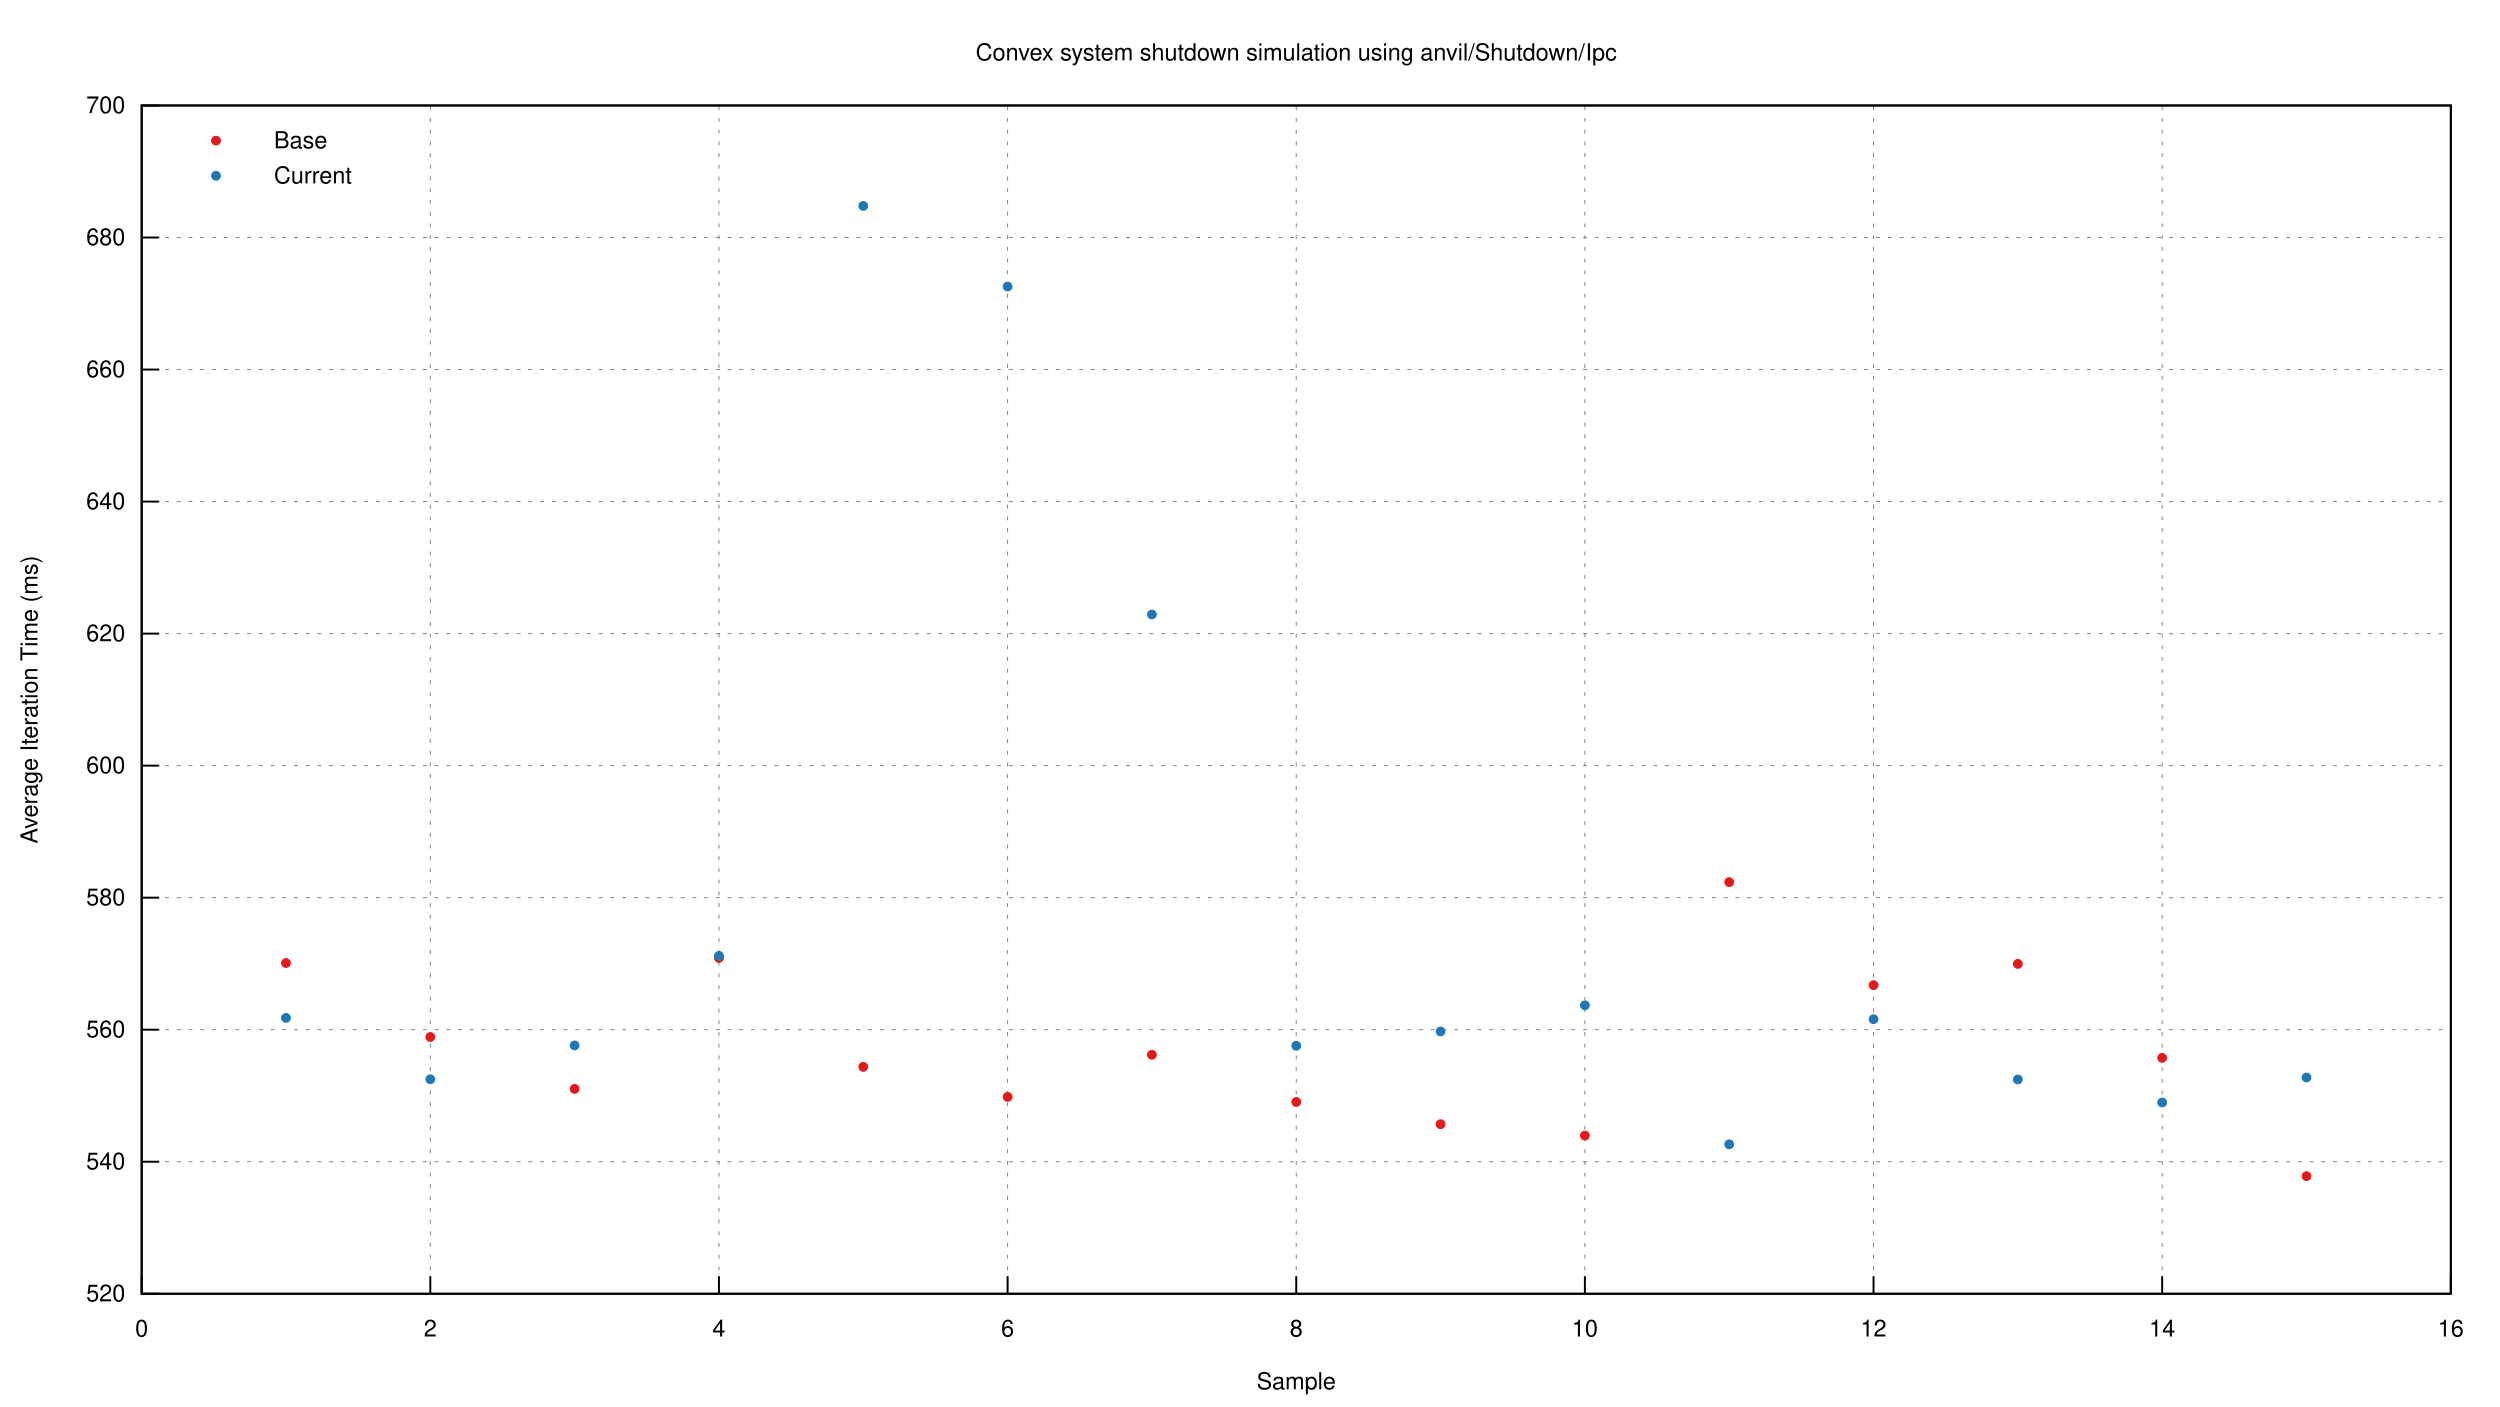
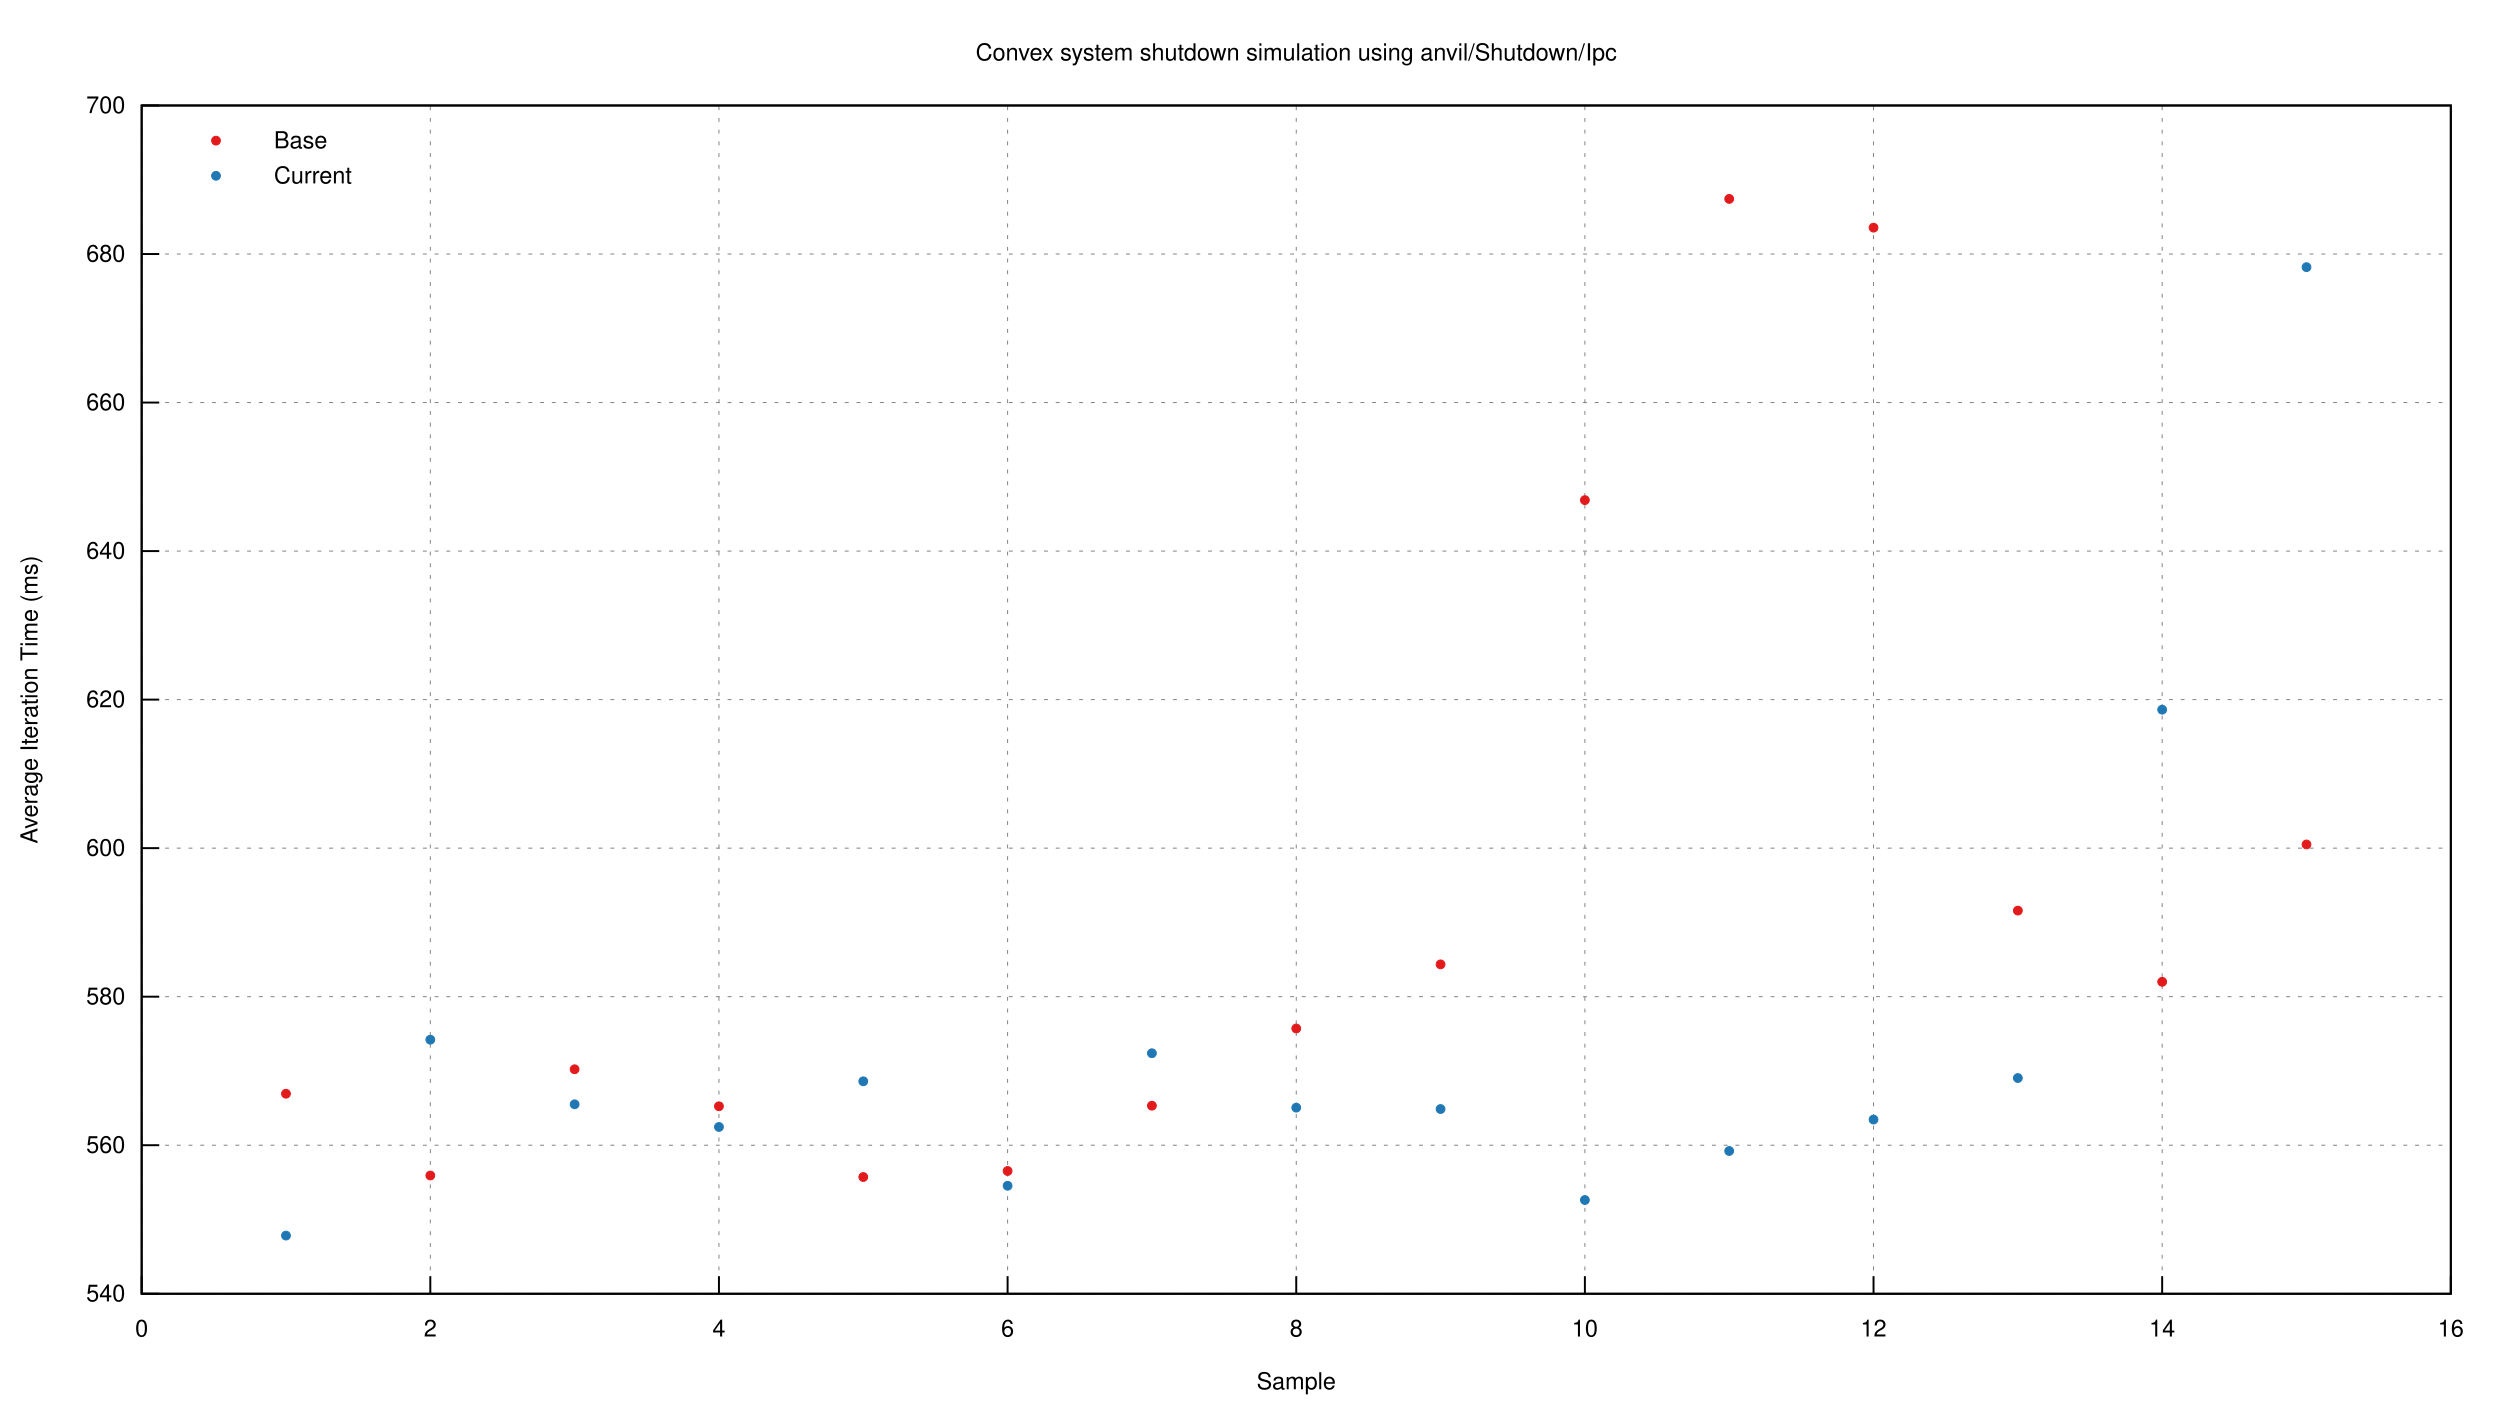
<svg xmlns="http://www.w3.org/2000/svg" xmlns:xlink="http://www.w3.org/1999/xlink" viewBox="0 0 1280 720">
  <g id="gnuplot_canvas">
    <rect x="0" y="0" width="1280" height="720" fill="none" />
    <defs>
      <circle id="gpDot" r="0.5" stroke-width="0.5" stroke="currentColor" />
      <path id="gpPt0" stroke-width="0.222" stroke="currentColor" d="M-1,0 h2 M0,-1 v2" />
      <path id="gpPt1" stroke-width="0.222" stroke="currentColor" d="M-1,-1 L1,1 M1,-1 L-1,1" />
      <path id="gpPt2" stroke-width="0.222" stroke="currentColor" d="M-1,0 L1,0 M0,-1 L0,1 M-1,-1 L1,1 M-1,1 L1,-1" />
      <rect id="gpPt3" stroke-width="0.222" stroke="currentColor" x="-1" y="-1" width="2" height="2" />
      <rect id="gpPt4" stroke-width="0.222" stroke="currentColor" fill="currentColor" x="-1" y="-1" width="2" height="2" />
      <circle id="gpPt5" stroke-width="0.222" stroke="currentColor" cx="0" cy="0" r="1" />
      <use xlink:href="#gpPt5" id="gpPt6" fill="currentColor" stroke="none" />
      <path id="gpPt7" stroke-width="0.222" stroke="currentColor" d="M0,-1.33 L-1.33,0.67 L1.33,0.67 z" />
      <use xlink:href="#gpPt7" id="gpPt8" fill="currentColor" stroke="none" />
      <use xlink:href="#gpPt7" id="gpPt9" stroke="currentColor" transform="rotate(180)" />
      <use xlink:href="#gpPt9" id="gpPt10" fill="currentColor" stroke="none" />
      <use xlink:href="#gpPt3" id="gpPt11" stroke="currentColor" transform="rotate(45)" />
      <use xlink:href="#gpPt11" id="gpPt12" fill="currentColor" stroke="none" />
      <path id="gpPt13" stroke-width="0.222" stroke="currentColor" d="M0,1.330 L1.265,0.411 L0.782,-1.067 L-0.782,-1.076 L-1.265,0.411 z" />
      <use xlink:href="#gpPt13" id="gpPt14" fill="currentColor" stroke="none" />
      <filter id="textbox" filterUnits="objectBoundingBox" x="0" y="0" height="1" width="1">
        <feFlood flood-color="white" flood-opacity="1" result="bgnd" />
        <feComposite in="SourceGraphic" in2="bgnd" operator="atop" />
      </filter>
      <filter id="greybox" filterUnits="objectBoundingBox" x="0" y="0" height="1" width="1">
        <feFlood flood-color="lightgrey" flood-opacity="1" result="grey" />
        <feComposite in="SourceGraphic" in2="grey" operator="atop" />
      </filter>
    </defs>
    <g fill="none" color="white" stroke="currentColor" stroke-width="1.00" stroke-linecap="butt" stroke-linejoin="miter">
</g>
    <g fill="none" color="black" stroke="currentColor" stroke-width="1.00" stroke-linecap="butt" stroke-linejoin="miter">
</g>
    <g fill="none" color="black" stroke="black" stroke-width="0.50" stroke-linecap="butt" stroke-linejoin="miter">
</g>
    <g fill="none" color="gray" stroke="currentColor" stroke-width="0.50" stroke-linecap="butt" stroke-linejoin="miter">
      <path stroke="gray" stroke-dasharray="2,4" class="gridline" d="M72.53,662.40 L1254.82,662.40  " />
    </g>
    <g fill="none" color="gray" stroke="gray" stroke-width="1.00" stroke-linecap="butt" stroke-linejoin="miter">
</g>
    <g fill="none" color="black" stroke="currentColor" stroke-width="1.00" stroke-linecap="butt" stroke-linejoin="miter">
      <path stroke="black" d="M72.53,662.40 L81.53,662.40  " />
      <g transform="translate(64.14,666.30)" stroke="none" fill="black" font-family="Helvetica" font-size="12.00" text-anchor="end">
        <text>
-           <tspan font-family="Helvetica"> 520</tspan>
-         </text>
-       </g>
-     </g>
-     <g fill="none" color="black" stroke="currentColor" stroke-width="1.00" stroke-linecap="butt" stroke-linejoin="miter">
- </g>
-     <g fill="none" color="black" stroke="black" stroke-width="0.50" stroke-linecap="butt" stroke-linejoin="miter">
- </g>
-     <g fill="none" color="gray" stroke="currentColor" stroke-width="0.50" stroke-linecap="butt" stroke-linejoin="miter">
-       <path stroke="gray" stroke-dasharray="2,4" class="gridline" d="M72.53,594.80 L1254.82,594.80  " />
-     </g>
-     <g fill="none" color="gray" stroke="gray" stroke-width="1.00" stroke-linecap="butt" stroke-linejoin="miter">
- </g>
-     <g fill="none" color="black" stroke="currentColor" stroke-width="1.00" stroke-linecap="butt" stroke-linejoin="miter">
-       <path stroke="black" d="M72.53,594.80 L81.53,594.80  " />
-       <g transform="translate(64.14,598.70)" stroke="none" fill="black" font-family="Helvetica" font-size="12.00" text-anchor="end">
-         <text>
          <tspan font-family="Helvetica"> 540</tspan>
        </text>
      </g>
    </g>
    <g fill="none" color="black" stroke="currentColor" stroke-width="1.00" stroke-linecap="butt" stroke-linejoin="miter">
</g>
    <g fill="none" color="black" stroke="black" stroke-width="0.50" stroke-linecap="butt" stroke-linejoin="miter">
</g>
    <g fill="none" color="gray" stroke="currentColor" stroke-width="0.50" stroke-linecap="butt" stroke-linejoin="miter">
-       <path stroke="gray" stroke-dasharray="2,4" class="gridline" d="M72.53,527.20 L1254.82,527.20  " />
-     </g>
-     <g fill="none" color="gray" stroke="gray" stroke-width="1.00" stroke-linecap="butt" stroke-linejoin="miter">
- </g>
-     <g fill="none" color="black" stroke="currentColor" stroke-width="1.00" stroke-linecap="butt" stroke-linejoin="miter">
-       <path stroke="black" d="M72.53,527.20 L81.53,527.20  " />
-       <g transform="translate(64.14,531.10)" stroke="none" fill="black" font-family="Helvetica" font-size="12.00" text-anchor="end">
+       <path stroke="gray" stroke-dasharray="2,4" class="gridline" d="M72.53,586.35 L1254.82,586.35  " />
+     </g>
+     <g fill="none" color="gray" stroke="gray" stroke-width="1.00" stroke-linecap="butt" stroke-linejoin="miter">
+ </g>
+     <g fill="none" color="black" stroke="currentColor" stroke-width="1.00" stroke-linecap="butt" stroke-linejoin="miter">
+       <path stroke="black" d="M72.53,586.35 L81.53,586.35  " />
+       <g transform="translate(64.14,590.25)" stroke="none" fill="black" font-family="Helvetica" font-size="12.00" text-anchor="end">
        <text>
          <tspan font-family="Helvetica"> 560</tspan>
        </text>
      </g>
    </g>
    <g fill="none" color="black" stroke="currentColor" stroke-width="1.00" stroke-linecap="butt" stroke-linejoin="miter">
</g>
    <g fill="none" color="black" stroke="black" stroke-width="0.50" stroke-linecap="butt" stroke-linejoin="miter">
</g>
    <g fill="none" color="gray" stroke="currentColor" stroke-width="0.50" stroke-linecap="butt" stroke-linejoin="miter">
-       <path stroke="gray" stroke-dasharray="2,4" class="gridline" d="M72.53,459.60 L1254.82,459.60  " />
-     </g>
-     <g fill="none" color="gray" stroke="gray" stroke-width="1.00" stroke-linecap="butt" stroke-linejoin="miter">
- </g>
-     <g fill="none" color="black" stroke="currentColor" stroke-width="1.00" stroke-linecap="butt" stroke-linejoin="miter">
-       <path stroke="black" d="M72.53,459.60 L81.53,459.60  " />
-       <g transform="translate(64.14,463.50)" stroke="none" fill="black" font-family="Helvetica" font-size="12.00" text-anchor="end">
+       <path stroke="gray" stroke-dasharray="2,4" class="gridline" d="M72.53,510.30 L1254.82,510.30  " />
+     </g>
+     <g fill="none" color="gray" stroke="gray" stroke-width="1.00" stroke-linecap="butt" stroke-linejoin="miter">
+ </g>
+     <g fill="none" color="black" stroke="currentColor" stroke-width="1.00" stroke-linecap="butt" stroke-linejoin="miter">
+       <path stroke="black" d="M72.53,510.30 L81.53,510.30  " />
+       <g transform="translate(64.14,514.20)" stroke="none" fill="black" font-family="Helvetica" font-size="12.00" text-anchor="end">
        <text>
          <tspan font-family="Helvetica"> 580</tspan>
        </text>
      </g>
    </g>
    <g fill="none" color="black" stroke="currentColor" stroke-width="1.00" stroke-linecap="butt" stroke-linejoin="miter">
</g>
    <g fill="none" color="black" stroke="black" stroke-width="0.50" stroke-linecap="butt" stroke-linejoin="miter">
</g>
    <g fill="none" color="gray" stroke="currentColor" stroke-width="0.50" stroke-linecap="butt" stroke-linejoin="miter">
-       <path stroke="gray" stroke-dasharray="2,4" class="gridline" d="M72.53,392.00 L1254.82,392.00  " />
-     </g>
-     <g fill="none" color="gray" stroke="gray" stroke-width="1.00" stroke-linecap="butt" stroke-linejoin="miter">
- </g>
-     <g fill="none" color="black" stroke="currentColor" stroke-width="1.00" stroke-linecap="butt" stroke-linejoin="miter">
-       <path stroke="black" d="M72.53,392.00 L81.53,392.00  " />
-       <g transform="translate(64.14,395.90)" stroke="none" fill="black" font-family="Helvetica" font-size="12.00" text-anchor="end">
+       <path stroke="gray" stroke-dasharray="2,4" class="gridline" d="M72.53,434.25 L1254.82,434.25  " />
+     </g>
+     <g fill="none" color="gray" stroke="gray" stroke-width="1.00" stroke-linecap="butt" stroke-linejoin="miter">
+ </g>
+     <g fill="none" color="black" stroke="currentColor" stroke-width="1.00" stroke-linecap="butt" stroke-linejoin="miter">
+       <path stroke="black" d="M72.53,434.25 L81.53,434.25  " />
+       <g transform="translate(64.14,438.15)" stroke="none" fill="black" font-family="Helvetica" font-size="12.00" text-anchor="end">
        <text>
          <tspan font-family="Helvetica"> 600</tspan>
        </text>
      </g>
    </g>
    <g fill="none" color="black" stroke="currentColor" stroke-width="1.00" stroke-linecap="butt" stroke-linejoin="miter">
</g>
    <g fill="none" color="black" stroke="black" stroke-width="0.50" stroke-linecap="butt" stroke-linejoin="miter">
</g>
    <g fill="none" color="gray" stroke="currentColor" stroke-width="0.50" stroke-linecap="butt" stroke-linejoin="miter">
-       <path stroke="gray" stroke-dasharray="2,4" class="gridline" d="M72.53,324.41 L1254.82,324.41  " />
-     </g>
-     <g fill="none" color="gray" stroke="gray" stroke-width="1.00" stroke-linecap="butt" stroke-linejoin="miter">
- </g>
-     <g fill="none" color="black" stroke="currentColor" stroke-width="1.00" stroke-linecap="butt" stroke-linejoin="miter">
-       <path stroke="black" d="M72.53,324.41 L81.53,324.41  " />
-       <g transform="translate(64.14,328.31)" stroke="none" fill="black" font-family="Helvetica" font-size="12.00" text-anchor="end">
+       <path stroke="gray" stroke-dasharray="2,4" class="gridline" d="M72.53,358.20 L1254.82,358.20  " />
+     </g>
+     <g fill="none" color="gray" stroke="gray" stroke-width="1.00" stroke-linecap="butt" stroke-linejoin="miter">
+ </g>
+     <g fill="none" color="black" stroke="currentColor" stroke-width="1.00" stroke-linecap="butt" stroke-linejoin="miter">
+       <path stroke="black" d="M72.53,358.20 L81.53,358.20  " />
+       <g transform="translate(64.14,362.10)" stroke="none" fill="black" font-family="Helvetica" font-size="12.00" text-anchor="end">
        <text>
          <tspan font-family="Helvetica"> 620</tspan>
        </text>
      </g>
    </g>
    <g fill="none" color="black" stroke="currentColor" stroke-width="1.00" stroke-linecap="butt" stroke-linejoin="miter">
</g>
    <g fill="none" color="black" stroke="black" stroke-width="0.50" stroke-linecap="butt" stroke-linejoin="miter">
</g>
    <g fill="none" color="gray" stroke="currentColor" stroke-width="0.50" stroke-linecap="butt" stroke-linejoin="miter">
-       <path stroke="gray" stroke-dasharray="2,4" class="gridline" d="M72.53,256.81 L1254.82,256.81  " />
-     </g>
-     <g fill="none" color="gray" stroke="gray" stroke-width="1.00" stroke-linecap="butt" stroke-linejoin="miter">
- </g>
-     <g fill="none" color="black" stroke="currentColor" stroke-width="1.00" stroke-linecap="butt" stroke-linejoin="miter">
-       <path stroke="black" d="M72.53,256.81 L81.53,256.81  " />
-       <g transform="translate(64.14,260.71)" stroke="none" fill="black" font-family="Helvetica" font-size="12.00" text-anchor="end">
+       <path stroke="gray" stroke-dasharray="2,4" class="gridline" d="M72.53,282.16 L1254.82,282.16  " />
+     </g>
+     <g fill="none" color="gray" stroke="gray" stroke-width="1.00" stroke-linecap="butt" stroke-linejoin="miter">
+ </g>
+     <g fill="none" color="black" stroke="currentColor" stroke-width="1.00" stroke-linecap="butt" stroke-linejoin="miter">
+       <path stroke="black" d="M72.53,282.16 L81.53,282.16  " />
+       <g transform="translate(64.14,286.06)" stroke="none" fill="black" font-family="Helvetica" font-size="12.00" text-anchor="end">
        <text>
          <tspan font-family="Helvetica"> 640</tspan>
        </text>
      </g>
    </g>
    <g fill="none" color="black" stroke="currentColor" stroke-width="1.00" stroke-linecap="butt" stroke-linejoin="miter">
</g>
    <g fill="none" color="black" stroke="black" stroke-width="0.50" stroke-linecap="butt" stroke-linejoin="miter">
</g>
    <g fill="none" color="gray" stroke="currentColor" stroke-width="0.50" stroke-linecap="butt" stroke-linejoin="miter">
-       <path stroke="gray" stroke-dasharray="2,4" class="gridline" d="M72.53,189.21 L1254.82,189.21  " />
-     </g>
-     <g fill="none" color="gray" stroke="gray" stroke-width="1.00" stroke-linecap="butt" stroke-linejoin="miter">
- </g>
-     <g fill="none" color="black" stroke="currentColor" stroke-width="1.00" stroke-linecap="butt" stroke-linejoin="miter">
-       <path stroke="black" d="M72.53,189.21 L81.53,189.21  " />
-       <g transform="translate(64.14,193.11)" stroke="none" fill="black" font-family="Helvetica" font-size="12.00" text-anchor="end">
+       <path stroke="gray" stroke-dasharray="2,4" class="gridline" d="M72.53,206.11 L1254.82,206.11  " />
+     </g>
+     <g fill="none" color="gray" stroke="gray" stroke-width="1.00" stroke-linecap="butt" stroke-linejoin="miter">
+ </g>
+     <g fill="none" color="black" stroke="currentColor" stroke-width="1.00" stroke-linecap="butt" stroke-linejoin="miter">
+       <path stroke="black" d="M72.53,206.11 L81.53,206.11  " />
+       <g transform="translate(64.14,210.01)" stroke="none" fill="black" font-family="Helvetica" font-size="12.00" text-anchor="end">
        <text>
          <tspan font-family="Helvetica"> 660</tspan>
        </text>
      </g>
    </g>
    <g fill="none" color="black" stroke="currentColor" stroke-width="1.00" stroke-linecap="butt" stroke-linejoin="miter">
</g>
    <g fill="none" color="black" stroke="black" stroke-width="0.50" stroke-linecap="butt" stroke-linejoin="miter">
</g>
    <g fill="none" color="gray" stroke="currentColor" stroke-width="0.50" stroke-linecap="butt" stroke-linejoin="miter">
-       <path stroke="gray" stroke-dasharray="2,4" class="gridline" d="M72.53,121.61 L1254.82,121.61  " />
-     </g>
-     <g fill="none" color="gray" stroke="gray" stroke-width="1.00" stroke-linecap="butt" stroke-linejoin="miter">
- </g>
-     <g fill="none" color="black" stroke="currentColor" stroke-width="1.00" stroke-linecap="butt" stroke-linejoin="miter">
-       <path stroke="black" d="M72.53,121.61 L81.53,121.61  " />
-       <g transform="translate(64.14,125.51)" stroke="none" fill="black" font-family="Helvetica" font-size="12.00" text-anchor="end">
+       <path stroke="gray" stroke-dasharray="2,4" class="gridline" d="M72.53,130.06 L1254.82,130.06  " />
+     </g>
+     <g fill="none" color="gray" stroke="gray" stroke-width="1.00" stroke-linecap="butt" stroke-linejoin="miter">
+ </g>
+     <g fill="none" color="black" stroke="currentColor" stroke-width="1.00" stroke-linecap="butt" stroke-linejoin="miter">
+       <path stroke="black" d="M72.53,130.06 L81.53,130.06  " />
+       <g transform="translate(64.14,133.96)" stroke="none" fill="black" font-family="Helvetica" font-size="12.00" text-anchor="end">
        <text>
          <tspan font-family="Helvetica"> 680</tspan>
        </text>
      </g>
    </g>
    <g fill="none" color="black" stroke="currentColor" stroke-width="1.00" stroke-linecap="butt" stroke-linejoin="miter">
</g>
    <g fill="none" color="black" stroke="black" stroke-width="0.50" stroke-linecap="butt" stroke-linejoin="miter">
</g>
    <g fill="none" color="gray" stroke="currentColor" stroke-width="0.50" stroke-linecap="butt" stroke-linejoin="miter">
      <path stroke="gray" stroke-dasharray="2,4" class="gridline" d="M72.53,54.01 L1254.82,54.01  " />
    </g>
    <g fill="none" color="gray" stroke="gray" stroke-width="1.00" stroke-linecap="butt" stroke-linejoin="miter">
</g>
    <g fill="none" color="black" stroke="currentColor" stroke-width="1.00" stroke-linecap="butt" stroke-linejoin="miter">
      <path stroke="black" d="M72.53,54.01 L81.53,54.01  " />
      <g transform="translate(64.14,57.91)" stroke="none" fill="black" font-family="Helvetica" font-size="12.00" text-anchor="end">
        <text>
          <tspan font-family="Helvetica"> 700</tspan>
        </text>
      </g>
    </g>
    <g fill="none" color="black" stroke="currentColor" stroke-width="1.00" stroke-linecap="butt" stroke-linejoin="miter">
</g>
    <g fill="none" color="black" stroke="black" stroke-width="0.50" stroke-linecap="butt" stroke-linejoin="miter">
</g>
    <g fill="none" color="gray" stroke="currentColor" stroke-width="0.50" stroke-linecap="butt" stroke-linejoin="miter">
      <path stroke="gray" stroke-dasharray="2,4" class="gridline" d="M72.53,662.40 L72.53,54.01  " />
    </g>
    <g fill="none" color="gray" stroke="gray" stroke-width="1.00" stroke-linecap="butt" stroke-linejoin="miter">
</g>
    <g fill="none" color="black" stroke="currentColor" stroke-width="1.00" stroke-linecap="butt" stroke-linejoin="miter">
      <path stroke="black" d="M72.53,662.40 L72.53,653.40  " />
      <g transform="translate(72.53,684.30)" stroke="none" fill="black" font-family="Helvetica" font-size="12.00" text-anchor="middle">
        <text>
          <tspan font-family="Helvetica"> 0</tspan>
        </text>
      </g>
    </g>
    <g fill="none" color="black" stroke="currentColor" stroke-width="1.00" stroke-linecap="butt" stroke-linejoin="miter">
</g>
    <g fill="none" color="black" stroke="black" stroke-width="0.50" stroke-linecap="butt" stroke-linejoin="miter">
</g>
    <g fill="none" color="gray" stroke="currentColor" stroke-width="0.50" stroke-linecap="butt" stroke-linejoin="miter">
      <path stroke="gray" stroke-dasharray="2,4" class="gridline" d="M220.32,662.40 L220.32,54.01  " />
    </g>
    <g fill="none" color="gray" stroke="gray" stroke-width="1.00" stroke-linecap="butt" stroke-linejoin="miter">
</g>
    <g fill="none" color="black" stroke="currentColor" stroke-width="1.00" stroke-linecap="butt" stroke-linejoin="miter">
      <path stroke="black" d="M220.32,662.40 L220.32,653.40  " />
      <g transform="translate(220.32,684.30)" stroke="none" fill="black" font-family="Helvetica" font-size="12.00" text-anchor="middle">
        <text>
          <tspan font-family="Helvetica"> 2</tspan>
        </text>
      </g>
    </g>
    <g fill="none" color="black" stroke="currentColor" stroke-width="1.00" stroke-linecap="butt" stroke-linejoin="miter">
</g>
    <g fill="none" color="black" stroke="black" stroke-width="0.50" stroke-linecap="butt" stroke-linejoin="miter">
</g>
    <g fill="none" color="gray" stroke="currentColor" stroke-width="0.50" stroke-linecap="butt" stroke-linejoin="miter">
      <path stroke="gray" stroke-dasharray="2,4" class="gridline" d="M368.10,662.40 L368.10,54.01  " />
    </g>
    <g fill="none" color="gray" stroke="gray" stroke-width="1.00" stroke-linecap="butt" stroke-linejoin="miter">
</g>
    <g fill="none" color="black" stroke="currentColor" stroke-width="1.00" stroke-linecap="butt" stroke-linejoin="miter">
      <path stroke="black" d="M368.10,662.40 L368.10,653.40  " />
      <g transform="translate(368.10,684.30)" stroke="none" fill="black" font-family="Helvetica" font-size="12.00" text-anchor="middle">
        <text>
          <tspan font-family="Helvetica"> 4</tspan>
        </text>
      </g>
    </g>
    <g fill="none" color="black" stroke="currentColor" stroke-width="1.00" stroke-linecap="butt" stroke-linejoin="miter">
</g>
    <g fill="none" color="black" stroke="black" stroke-width="0.50" stroke-linecap="butt" stroke-linejoin="miter">
</g>
    <g fill="none" color="gray" stroke="currentColor" stroke-width="0.50" stroke-linecap="butt" stroke-linejoin="miter">
      <path stroke="gray" stroke-dasharray="2,4" class="gridline" d="M515.89,662.40 L515.89,54.01  " />
    </g>
    <g fill="none" color="gray" stroke="gray" stroke-width="1.00" stroke-linecap="butt" stroke-linejoin="miter">
</g>
    <g fill="none" color="black" stroke="currentColor" stroke-width="1.00" stroke-linecap="butt" stroke-linejoin="miter">
      <path stroke="black" d="M515.89,662.40 L515.89,653.40  " />
      <g transform="translate(515.89,684.30)" stroke="none" fill="black" font-family="Helvetica" font-size="12.00" text-anchor="middle">
        <text>
          <tspan font-family="Helvetica"> 6</tspan>
        </text>
      </g>
    </g>
    <g fill="none" color="black" stroke="currentColor" stroke-width="1.00" stroke-linecap="butt" stroke-linejoin="miter">
</g>
    <g fill="none" color="black" stroke="black" stroke-width="0.50" stroke-linecap="butt" stroke-linejoin="miter">
</g>
    <g fill="none" color="gray" stroke="currentColor" stroke-width="0.50" stroke-linecap="butt" stroke-linejoin="miter">
      <path stroke="gray" stroke-dasharray="2,4" class="gridline" d="M663.68,662.40 L663.68,54.01  " />
    </g>
    <g fill="none" color="gray" stroke="gray" stroke-width="1.00" stroke-linecap="butt" stroke-linejoin="miter">
</g>
    <g fill="none" color="black" stroke="currentColor" stroke-width="1.00" stroke-linecap="butt" stroke-linejoin="miter">
      <path stroke="black" d="M663.68,662.40 L663.68,653.40  " />
      <g transform="translate(663.68,684.30)" stroke="none" fill="black" font-family="Helvetica" font-size="12.00" text-anchor="middle">
        <text>
          <tspan font-family="Helvetica"> 8</tspan>
        </text>
      </g>
    </g>
    <g fill="none" color="black" stroke="currentColor" stroke-width="1.00" stroke-linecap="butt" stroke-linejoin="miter">
</g>
    <g fill="none" color="black" stroke="black" stroke-width="0.50" stroke-linecap="butt" stroke-linejoin="miter">
</g>
    <g fill="none" color="gray" stroke="currentColor" stroke-width="0.50" stroke-linecap="butt" stroke-linejoin="miter">
      <path stroke="gray" stroke-dasharray="2,4" class="gridline" d="M811.46,662.40 L811.46,54.01  " />
    </g>
    <g fill="none" color="gray" stroke="gray" stroke-width="1.00" stroke-linecap="butt" stroke-linejoin="miter">
</g>
    <g fill="none" color="black" stroke="currentColor" stroke-width="1.00" stroke-linecap="butt" stroke-linejoin="miter">
      <path stroke="black" d="M811.46,662.40 L811.46,653.40  " />
      <g transform="translate(811.46,684.30)" stroke="none" fill="black" font-family="Helvetica" font-size="12.00" text-anchor="middle">
        <text>
          <tspan font-family="Helvetica"> 10</tspan>
        </text>
      </g>
    </g>
    <g fill="none" color="black" stroke="currentColor" stroke-width="1.00" stroke-linecap="butt" stroke-linejoin="miter">
</g>
    <g fill="none" color="black" stroke="black" stroke-width="0.50" stroke-linecap="butt" stroke-linejoin="miter">
</g>
    <g fill="none" color="gray" stroke="currentColor" stroke-width="0.50" stroke-linecap="butt" stroke-linejoin="miter">
      <path stroke="gray" stroke-dasharray="2,4" class="gridline" d="M959.25,662.40 L959.25,54.01  " />
    </g>
    <g fill="none" color="gray" stroke="gray" stroke-width="1.00" stroke-linecap="butt" stroke-linejoin="miter">
</g>
    <g fill="none" color="black" stroke="currentColor" stroke-width="1.00" stroke-linecap="butt" stroke-linejoin="miter">
      <path stroke="black" d="M959.25,662.40 L959.25,653.40  " />
      <g transform="translate(959.25,684.30)" stroke="none" fill="black" font-family="Helvetica" font-size="12.00" text-anchor="middle">
        <text>
          <tspan font-family="Helvetica"> 12</tspan>
        </text>
      </g>
    </g>
    <g fill="none" color="black" stroke="currentColor" stroke-width="1.00" stroke-linecap="butt" stroke-linejoin="miter">
</g>
    <g fill="none" color="black" stroke="black" stroke-width="0.50" stroke-linecap="butt" stroke-linejoin="miter">
</g>
    <g fill="none" color="gray" stroke="currentColor" stroke-width="0.50" stroke-linecap="butt" stroke-linejoin="miter">
      <path stroke="gray" stroke-dasharray="2,4" class="gridline" d="M1107.03,662.40 L1107.03,54.01  " />
    </g>
    <g fill="none" color="gray" stroke="gray" stroke-width="1.00" stroke-linecap="butt" stroke-linejoin="miter">
</g>
    <g fill="none" color="black" stroke="currentColor" stroke-width="1.00" stroke-linecap="butt" stroke-linejoin="miter">
      <path stroke="black" d="M1107.03,662.40 L1107.03,653.40  " />
      <g transform="translate(1107.03,684.30)" stroke="none" fill="black" font-family="Helvetica" font-size="12.00" text-anchor="middle">
        <text>
          <tspan font-family="Helvetica"> 14</tspan>
        </text>
      </g>
    </g>
    <g fill="none" color="black" stroke="currentColor" stroke-width="1.00" stroke-linecap="butt" stroke-linejoin="miter">
</g>
    <g fill="none" color="black" stroke="black" stroke-width="0.50" stroke-linecap="butt" stroke-linejoin="miter">
</g>
    <g fill="none" color="gray" stroke="currentColor" stroke-width="0.50" stroke-linecap="butt" stroke-linejoin="miter">
      <path stroke="gray" stroke-dasharray="2,4" class="gridline" d="M1254.82,662.40 L1254.82,54.01  " />
    </g>
    <g fill="none" color="gray" stroke="gray" stroke-width="1.00" stroke-linecap="butt" stroke-linejoin="miter">
</g>
    <g fill="none" color="black" stroke="currentColor" stroke-width="1.00" stroke-linecap="butt" stroke-linejoin="miter">
      <path stroke="black" d="M1254.82,662.40 L1254.82,653.40  " />
      <g transform="translate(1254.82,684.30)" stroke="none" fill="black" font-family="Helvetica" font-size="12.00" text-anchor="middle">
        <text>
          <tspan font-family="Helvetica"> 16</tspan>
        </text>
      </g>
    </g>
    <g fill="none" color="black" stroke="currentColor" stroke-width="1.00" stroke-linecap="butt" stroke-linejoin="miter">
</g>
    <g fill="none" color="black" stroke="currentColor" stroke-width="1.00" stroke-linecap="butt" stroke-linejoin="miter">
      <path stroke="black" d="M72.53,54.01 L72.53,662.40 L1254.82,662.40 L1254.82,54.01 L72.53,54.01 Z  " />
    </g>
    <g fill="none" color="black" stroke="currentColor" stroke-width="1.00" stroke-linecap="butt" stroke-linejoin="miter">
      <g transform="translate(19.18,358.21) rotate(270)" stroke="none" fill="black" font-family="Helvetica" font-size="12.00" text-anchor="middle">
        <text>
          <tspan font-family="Helvetica">Average Iteration Time (ms)</tspan>
        </text>
      </g>
    </g>
    <g fill="none" color="black" stroke="currentColor" stroke-width="1.00" stroke-linecap="butt" stroke-linejoin="miter">
      <g transform="translate(663.67,711.30)" stroke="none" fill="black" font-family="Helvetica" font-size="12.00" text-anchor="middle">
        <text>
          <tspan font-family="Helvetica">Sample</tspan>
        </text>
      </g>
    </g>
    <g fill="none" color="black" stroke="currentColor" stroke-width="1.00" stroke-linecap="butt" stroke-linejoin="miter">
</g>
    <g id="gnuplot_plot_1">
      <g fill="none" color="black" stroke="currentColor" stroke-width="1.00" stroke-linecap="butt" stroke-linejoin="miter">
        <g transform="translate(140.26,75.91)" stroke="none" fill="black" font-family="Helvetica" font-size="12.00" text-anchor="start">
          <text>
            <tspan font-family="Helvetica">Base</tspan>
          </text>
        </g>
      </g>
      <g fill="none" color="black" stroke="currentColor" stroke-width="1.00" stroke-linecap="butt" stroke-linejoin="miter">
-         <use xlink:href="#gpPt6" transform="translate(146.42,493.06) scale(2.25)" color="rgb(227,  26,  28)" />
-         <use xlink:href="#gpPt6" transform="translate(220.32,530.94) scale(2.25)" color="rgb(227,  26,  28)" />
-         <use xlink:href="#gpPt6" transform="translate(294.21,557.51) scale(2.25)" color="rgb(227,  26,  28)" />
-         <use xlink:href="#gpPt6" transform="translate(368.10,490.47) scale(2.25)" color="rgb(227,  26,  28)" />
-         <use xlink:href="#gpPt6" transform="translate(442.00,546.25) scale(2.25)" color="rgb(227,  26,  28)" />
-         <use xlink:href="#gpPt6" transform="translate(515.89,561.61) scale(2.25)" color="rgb(227,  26,  28)" />
-         <use xlink:href="#gpPt6" transform="translate(589.78,540.04) scale(2.25)" color="rgb(227,  26,  28)" />
-         <use xlink:href="#gpPt6" transform="translate(663.68,564.21) scale(2.25)" color="rgb(227,  26,  28)" />
-         <use xlink:href="#gpPt6" transform="translate(737.57,575.59) scale(2.25)" color="rgb(227,  26,  28)" />
-         <use xlink:href="#gpPt6" transform="translate(811.46,581.41) scale(2.25)" color="rgb(227,  26,  28)" />
-         <use xlink:href="#gpPt6" transform="translate(885.35,451.65) scale(2.25)" color="rgb(227,  26,  28)" />
-         <use xlink:href="#gpPt6" transform="translate(959.25,504.40) scale(2.25)" color="rgb(227,  26,  28)" />
-         <use xlink:href="#gpPt6" transform="translate(1033.14,493.51) scale(2.25)" color="rgb(227,  26,  28)" />
-         <use xlink:href="#gpPt6" transform="translate(1107.03,541.63) scale(2.25)" color="rgb(227,  26,  28)" />
-         <use xlink:href="#gpPt6" transform="translate(1180.93,602.19) scale(2.25)" color="rgb(227,  26,  28)" />
+         <use xlink:href="#gpPt6" transform="translate(146.42,559.99) scale(2.25)" color="rgb(227,  26,  28)" />
+         <use xlink:href="#gpPt6" transform="translate(220.32,601.86) scale(2.25)" color="rgb(227,  26,  28)" />
+         <use xlink:href="#gpPt6" transform="translate(294.21,547.46) scale(2.25)" color="rgb(227,  26,  28)" />
+         <use xlink:href="#gpPt6" transform="translate(368.10,566.41) scale(2.25)" color="rgb(227,  26,  28)" />
+         <use xlink:href="#gpPt6" transform="translate(442.00,602.64) scale(2.25)" color="rgb(227,  26,  28)" />
+         <use xlink:href="#gpPt6" transform="translate(515.89,599.55) scale(2.25)" color="rgb(227,  26,  28)" />
+         <use xlink:href="#gpPt6" transform="translate(589.78,566.12) scale(2.25)" color="rgb(227,  26,  28)" />
+         <use xlink:href="#gpPt6" transform="translate(663.68,526.59) scale(2.25)" color="rgb(227,  26,  28)" />
+         <use xlink:href="#gpPt6" transform="translate(737.57,493.76) scale(2.25)" color="rgb(227,  26,  28)" />
+         <use xlink:href="#gpPt6" transform="translate(811.46,256.06) scale(2.25)" color="rgb(227,  26,  28)" />
+         <use xlink:href="#gpPt6" transform="translate(885.35,101.84) scale(2.25)" color="rgb(227,  26,  28)" />
+         <use xlink:href="#gpPt6" transform="translate(959.25,116.56) scale(2.25)" color="rgb(227,  26,  28)" />
+         <use xlink:href="#gpPt6" transform="translate(1033.14,466.23) scale(2.25)" color="rgb(227,  26,  28)" />
+         <use xlink:href="#gpPt6" transform="translate(1107.03,502.69) scale(2.25)" color="rgb(227,  26,  28)" />
+         <use xlink:href="#gpPt6" transform="translate(1180.93,432.36) scale(2.25)" color="rgb(227,  26,  28)" />
        <use xlink:href="#gpPt6" transform="translate(110.59,72.01) scale(2.25)" color="rgb(227,  26,  28)" />
      </g>
    </g>
    <g id="gnuplot_plot_2">
      <g fill="none" color="black" stroke="currentColor" stroke-width="1.00" stroke-linecap="butt" stroke-linejoin="miter">
        <g transform="translate(140.26,93.91)" stroke="none" fill="black" font-family="Helvetica" font-size="12.00" text-anchor="start">
          <text>
            <tspan font-family="Helvetica">Current</tspan>
          </text>
        </g>
      </g>
      <g fill="none" color="black" stroke="currentColor" stroke-width="1.00" stroke-linecap="butt" stroke-linejoin="miter">
-         <use xlink:href="#gpPt6" transform="translate(146.42,521.15) scale(2.25)" color="rgb( 31, 120, 180)" />
-         <use xlink:href="#gpPt6" transform="translate(220.32,552.58) scale(2.25)" color="rgb( 31, 120, 180)" />
-         <use xlink:href="#gpPt6" transform="translate(294.21,535.26) scale(2.25)" color="rgb( 31, 120, 180)" />
-         <use xlink:href="#gpPt6" transform="translate(368.10,489.42) scale(2.25)" color="rgb( 31, 120, 180)" />
-         <use xlink:href="#gpPt6" transform="translate(442.00,105.43) scale(2.25)" color="rgb( 31, 120, 180)" />
-         <use xlink:href="#gpPt6" transform="translate(515.89,146.71) scale(2.25)" color="rgb( 31, 120, 180)" />
-         <use xlink:href="#gpPt6" transform="translate(589.78,314.61) scale(2.25)" color="rgb( 31, 120, 180)" />
-         <use xlink:href="#gpPt6" transform="translate(663.68,535.45) scale(2.25)" color="rgb( 31, 120, 180)" />
-         <use xlink:href="#gpPt6" transform="translate(737.57,528.11) scale(2.25)" color="rgb( 31, 120, 180)" />
-         <use xlink:href="#gpPt6" transform="translate(811.46,514.72) scale(2.25)" color="rgb( 31, 120, 180)" />
-         <use xlink:href="#gpPt6" transform="translate(885.35,585.89) scale(2.25)" color="rgb( 31, 120, 180)" />
-         <use xlink:href="#gpPt6" transform="translate(959.25,521.83) scale(2.25)" color="rgb( 31, 120, 180)" />
-         <use xlink:href="#gpPt6" transform="translate(1033.14,552.70) scale(2.25)" color="rgb( 31, 120, 180)" />
-         <use xlink:href="#gpPt6" transform="translate(1107.03,564.48) scale(2.25)" color="rgb( 31, 120, 180)" />
-         <use xlink:href="#gpPt6" transform="translate(1180.93,551.69) scale(2.25)" color="rgb( 31, 120, 180)" />
+         <use xlink:href="#gpPt6" transform="translate(146.42,632.62) scale(2.25)" color="rgb( 31, 120, 180)" />
+         <use xlink:href="#gpPt6" transform="translate(220.32,532.32) scale(2.25)" color="rgb( 31, 120, 180)" />
+         <use xlink:href="#gpPt6" transform="translate(294.21,565.40) scale(2.25)" color="rgb( 31, 120, 180)" />
+         <use xlink:href="#gpPt6" transform="translate(368.10,577.00) scale(2.25)" color="rgb( 31, 120, 180)" />
+         <use xlink:href="#gpPt6" transform="translate(442.00,553.63) scale(2.25)" color="rgb( 31, 120, 180)" />
+         <use xlink:href="#gpPt6" transform="translate(515.89,607.11) scale(2.25)" color="rgb( 31, 120, 180)" />
+         <use xlink:href="#gpPt6" transform="translate(589.78,539.26) scale(2.25)" color="rgb( 31, 120, 180)" />
+         <use xlink:href="#gpPt6" transform="translate(663.68,567.12) scale(2.25)" color="rgb( 31, 120, 180)" />
+         <use xlink:href="#gpPt6" transform="translate(737.57,567.82) scale(2.25)" color="rgb( 31, 120, 180)" />
+         <use xlink:href="#gpPt6" transform="translate(811.46,614.41) scale(2.25)" color="rgb( 31, 120, 180)" />
+         <use xlink:href="#gpPt6" transform="translate(885.35,589.30) scale(2.25)" color="rgb( 31, 120, 180)" />
+         <use xlink:href="#gpPt6" transform="translate(959.25,573.22) scale(2.25)" color="rgb( 31, 120, 180)" />
+         <use xlink:href="#gpPt6" transform="translate(1033.14,551.96) scale(2.25)" color="rgb( 31, 120, 180)" />
+         <use xlink:href="#gpPt6" transform="translate(1107.03,363.36) scale(2.25)" color="rgb( 31, 120, 180)" />
+         <use xlink:href="#gpPt6" transform="translate(1180.93,136.78) scale(2.25)" color="rgb( 31, 120, 180)" />
        <use xlink:href="#gpPt6" transform="translate(110.59,90.01) scale(2.25)" color="rgb( 31, 120, 180)" />
      </g>
    </g>
    <g fill="none" color="white" stroke="rgb( 31, 120, 180)" stroke-width="2.00" stroke-linecap="butt" stroke-linejoin="miter">
</g>
    <g fill="none" color="black" stroke="currentColor" stroke-width="2.00" stroke-linecap="butt" stroke-linejoin="miter">
</g>
    <g fill="none" color="black" stroke="black" stroke-width="1.00" stroke-linecap="butt" stroke-linejoin="miter">
</g>
    <g fill="none" color="black" stroke="currentColor" stroke-width="1.00" stroke-linecap="butt" stroke-linejoin="miter">
      <path stroke="black" d="M72.53,54.01 L72.53,662.40 L1254.82,662.40 L1254.82,54.01 L72.53,54.01 Z  " />
    </g>
    <g fill="none" color="black" stroke="currentColor" stroke-width="1.00" stroke-linecap="butt" stroke-linejoin="miter">
      <g transform="translate(663.67,30.91)" stroke="none" fill="black" font-family="Helvetica" font-size="12.00" text-anchor="middle">
        <text>
          <tspan font-family="Helvetica">Convex system shutdown simulation using anvil/Shutdown/Ipc</tspan>
        </text>
      </g>
    </g>
    <g fill="none" color="black" stroke="currentColor" stroke-width="1.00" stroke-linecap="butt" stroke-linejoin="miter">
</g>
  </g>
</svg>
